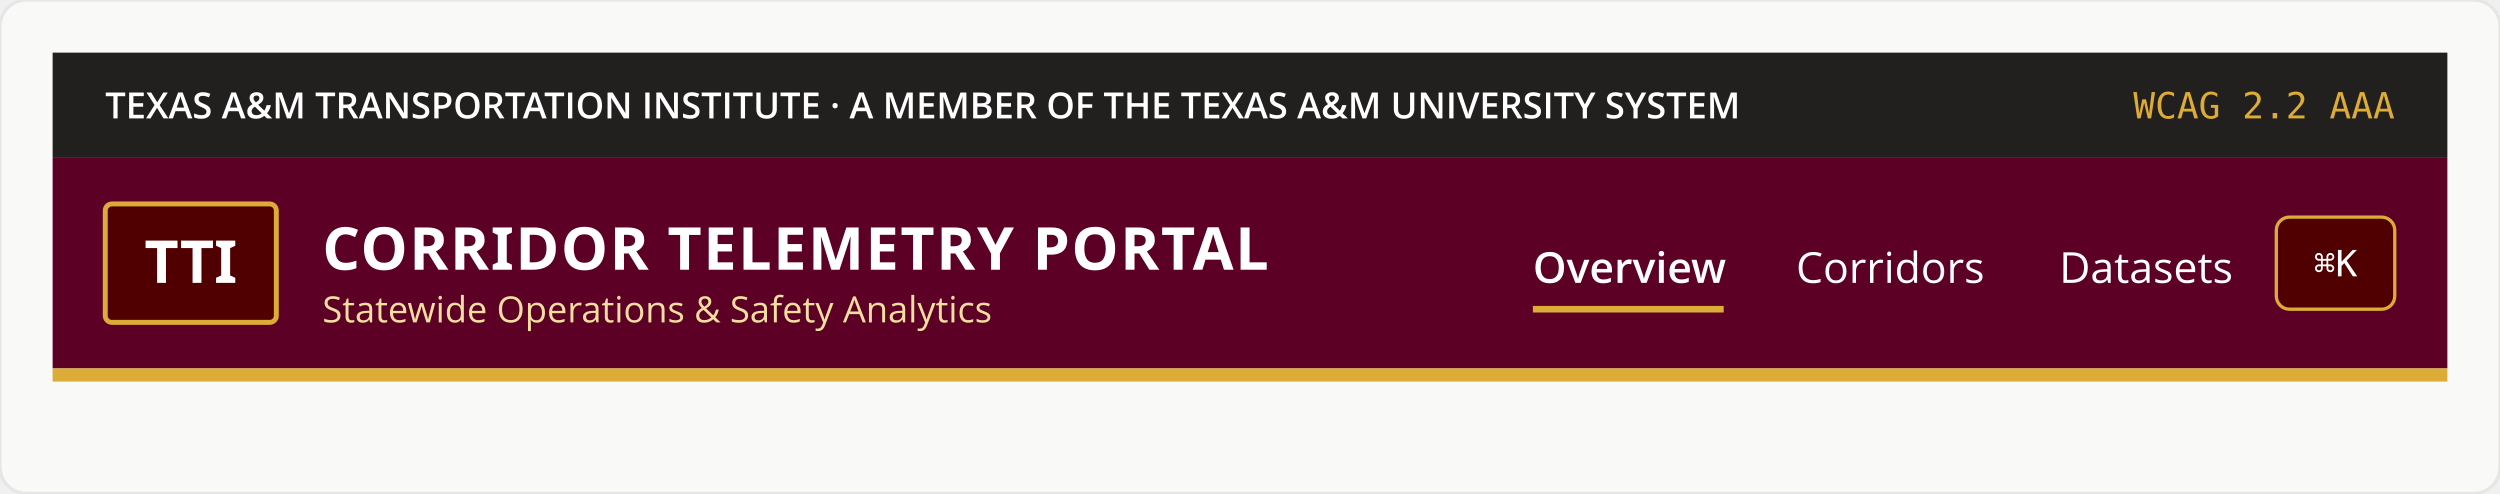
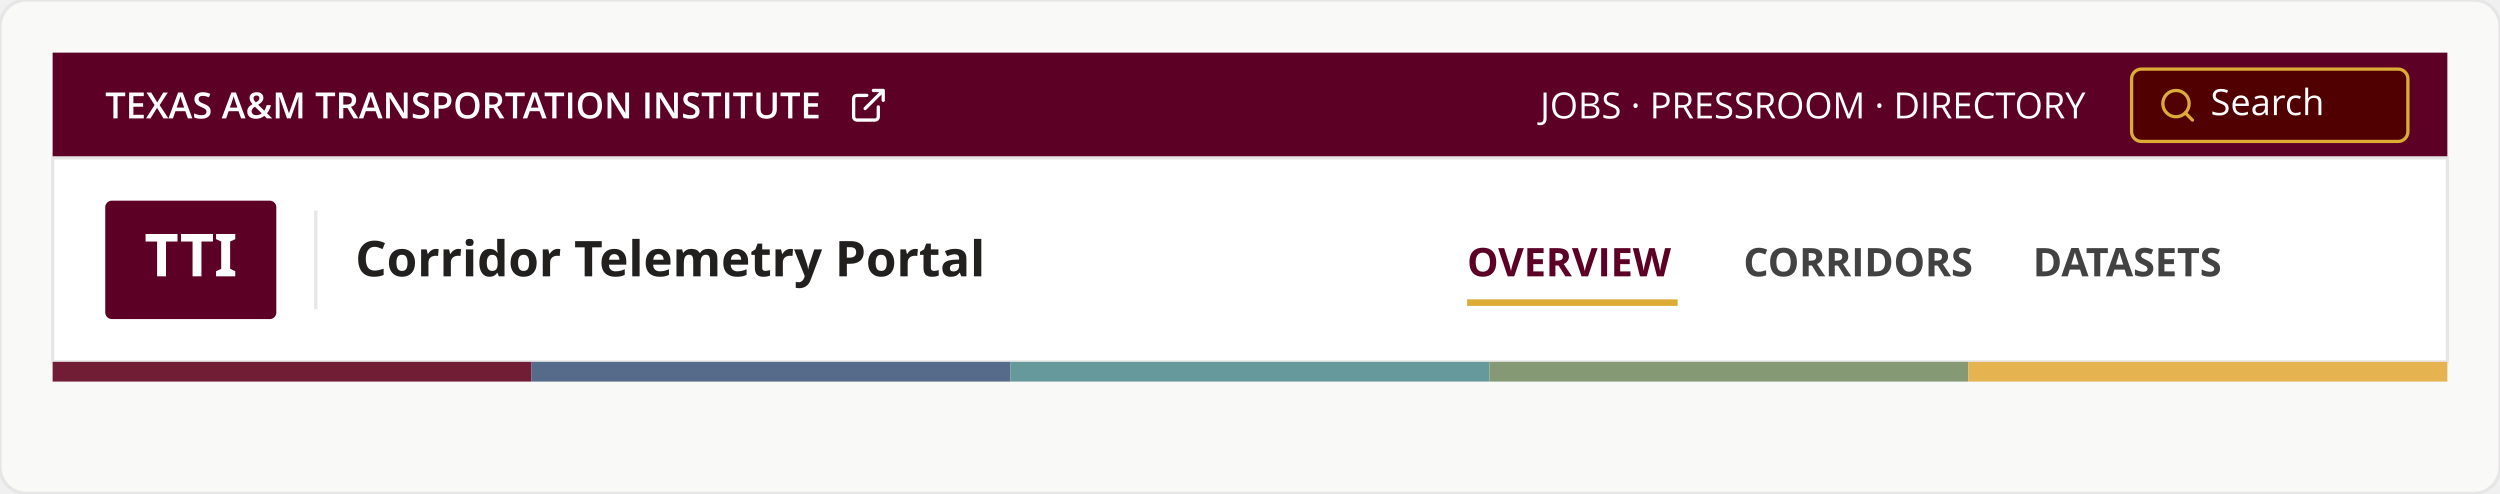
<svg xmlns="http://www.w3.org/2000/svg" width="760" height="150" viewBox="0 0 760 150" fill="none">
  <rect id="TUX / TuxPortalHeader Sheet" width="760" height="150" rx="8" fill="#F9F9F7" stroke="#E7E6E6" />
-   <g id="Masthead / Utility Bar" transform="translate(16, 16)">
-     <rect width="728" height="32" fill="#221F1F" />
-     <text x="16" y="20" fill="#FFFFFF" font-family="Open Sans, sans-serif" font-size="11" font-weight="600">TEXAS A&amp;M TRANSPORTATION INSTITUTE · A MEMBER OF THE TEXAS A&amp;M UNIVERSITY SYSTEM</text>
-     <text x="712" y="20" text-anchor="end" fill="#DDAC37" font-family="JetBrains Mono, monospace" font-size="11">WCAG 2.2 AAA</text>
+   <g id="Masthead / Tier 1 Utility Bar" transform="translate(16, 16)">
+     <rect width="728" height="32" fill="#5C0025" />
+     <text x="16" y="20" fill="#FFFFFF" font-family="Open Sans, sans-serif" font-size="11" font-weight="600">TEXAS A&amp;M TRANSPORTATION INSTITUTE</text>
+     <g id="Icon / lucide:external-link" transform="translate(242, 10) scale(0.5)">
+       <path fill="none" stroke="#FFFFFF" stroke-linecap="round" stroke-linejoin="round" stroke-width="2" d="M15 3h6v6m-11 5L21 3m-3 10v6a2 2 0 0 1-2 2H5a2 2 0 0 1-2-2V8a2 2 0 0 1 2-2h6" />
+     </g>
+     <text x="618" y="20" text-anchor="end" fill="#FFFFFF" font-family="Open Sans, sans-serif" font-size="11">JOBS · PRESSROOM · DIRECTORY</text>
+     <rect x="632" y="5" width="84" height="22" rx="3" fill="#500000" stroke="#DDAC37" />
+     <g id="Icon / lucide:search" transform="translate(640, 10) scale(0.5)">
+       <g fill="none" stroke="#DDAC37" stroke-linecap="round" stroke-linejoin="round" stroke-width="2">
+         <path d="m21 21l-4.34-4.34" />
+         <circle cx="11" cy="11" r="8" />
+       </g>
+     </g>
+     <text x="656" y="19" fill="#FFFFFF" font-family="Open Sans, sans-serif" font-size="11">Search</text>
  </g>
-   <g id="Masthead / Brand Ribbon" transform="translate(16, 48)">
-     <rect width="728" height="64" fill="#5C0025" />
-     <rect x="16" y="14" width="52" height="36" rx="2" fill="#500000" stroke="#DDAC37" stroke-width="1.5" />
-     <text x="42" y="38" text-anchor="middle" fill="#FFFFFF" font-family="Oswald, sans-serif" font-size="18" font-weight="700">TTI</text>
-     <text x="82" y="34" fill="#FFFFFF" font-family="Oswald, sans-serif" font-size="18" font-weight="700" letter-spacing="0.5">CORRIDOR TELEMETRY PORTAL</text>
-     <text x="82" y="50" fill="#f4dfa1" font-family="Open Sans, sans-serif" font-size="11">Statewide Operations &amp; Safety Analytics</text>
-     <text x="450" y="38" fill="#FFFFFF" font-family="Open Sans, sans-serif" font-size="13" font-weight="600">Overview</text>
-     <line x1="450" y1="46" x2="508" y2="46" stroke="#DDAC37" stroke-width="2" />
-     <text x="530" y="38" fill="#FFFFFF" font-family="Open Sans, sans-serif" font-size="13">Corridors</text>
-     <text x="610" y="38" fill="#FFFFFF" font-family="Open Sans, sans-serif" font-size="13">Datasets</text>
-     <rect x="676" y="18" width="36" height="28" rx="4" fill="#500000" stroke="#DDAC37" />
-     <text x="694" y="36" text-anchor="middle" fill="#FFFFFF" font-family="JetBrains Mono, monospace" font-size="11">⌘K</text>
+   <g id="Masthead / Tier 2 Brand Ribbon" transform="translate(16, 48)">
+     <rect width="728" height="62" fill="#FFFFFF" stroke="#E7E6E6" />
+     <rect x="16" y="13" width="52" height="36" rx="2" fill="#5C0025" />
+     <text x="42" y="36" text-anchor="middle" fill="#FFFFFF" font-family="Oswald, sans-serif" font-size="18" font-weight="700">TTI</text>
+     <line x1="80" y1="16" x2="80" y2="46" stroke="#E7E6E6" />
+     <text x="92" y="36" fill="#221F1F" font-family="Open Sans, sans-serif" font-size="15" font-weight="700">Corridor Telemetry Portal</text>
+     <text x="430" y="36" fill="#5C0025" font-family="Open Sans, sans-serif" font-size="12" font-weight="700">OVERVIEW</text>
+     <line x1="430" y1="44" x2="494" y2="44" stroke="#DDAC37" stroke-width="2" />
+     <text x="514" y="36" fill="#424242" font-family="Open Sans, sans-serif" font-size="12" font-weight="700">CORRIDORS</text>
+     <text x="602" y="36" fill="#424242" font-family="Open Sans, sans-serif" font-size="12" font-weight="700">DATASETS</text>
  </g>
-   <rect x="16" y="112" width="728" height="4" fill="#DDAC37" />
+   <g id="Masthead / 5-Band Spectrum Ribbon" transform="translate(16, 110)">
+     <rect x="0" y="0" width="145.6" height="6" fill="#701D35" />
+     <rect x="145.6" y="0" width="145.6" height="6" fill="#566A8A" />
+     <rect x="291.2" y="0" width="145.6" height="6" fill="#66999B" />
+     <rect x="436.8" y="0" width="145.6" height="6" fill="#849974" />
+     <rect x="582.4" y="0" width="145.6" height="6" fill="#E5B350" />
+   </g>
</svg>
